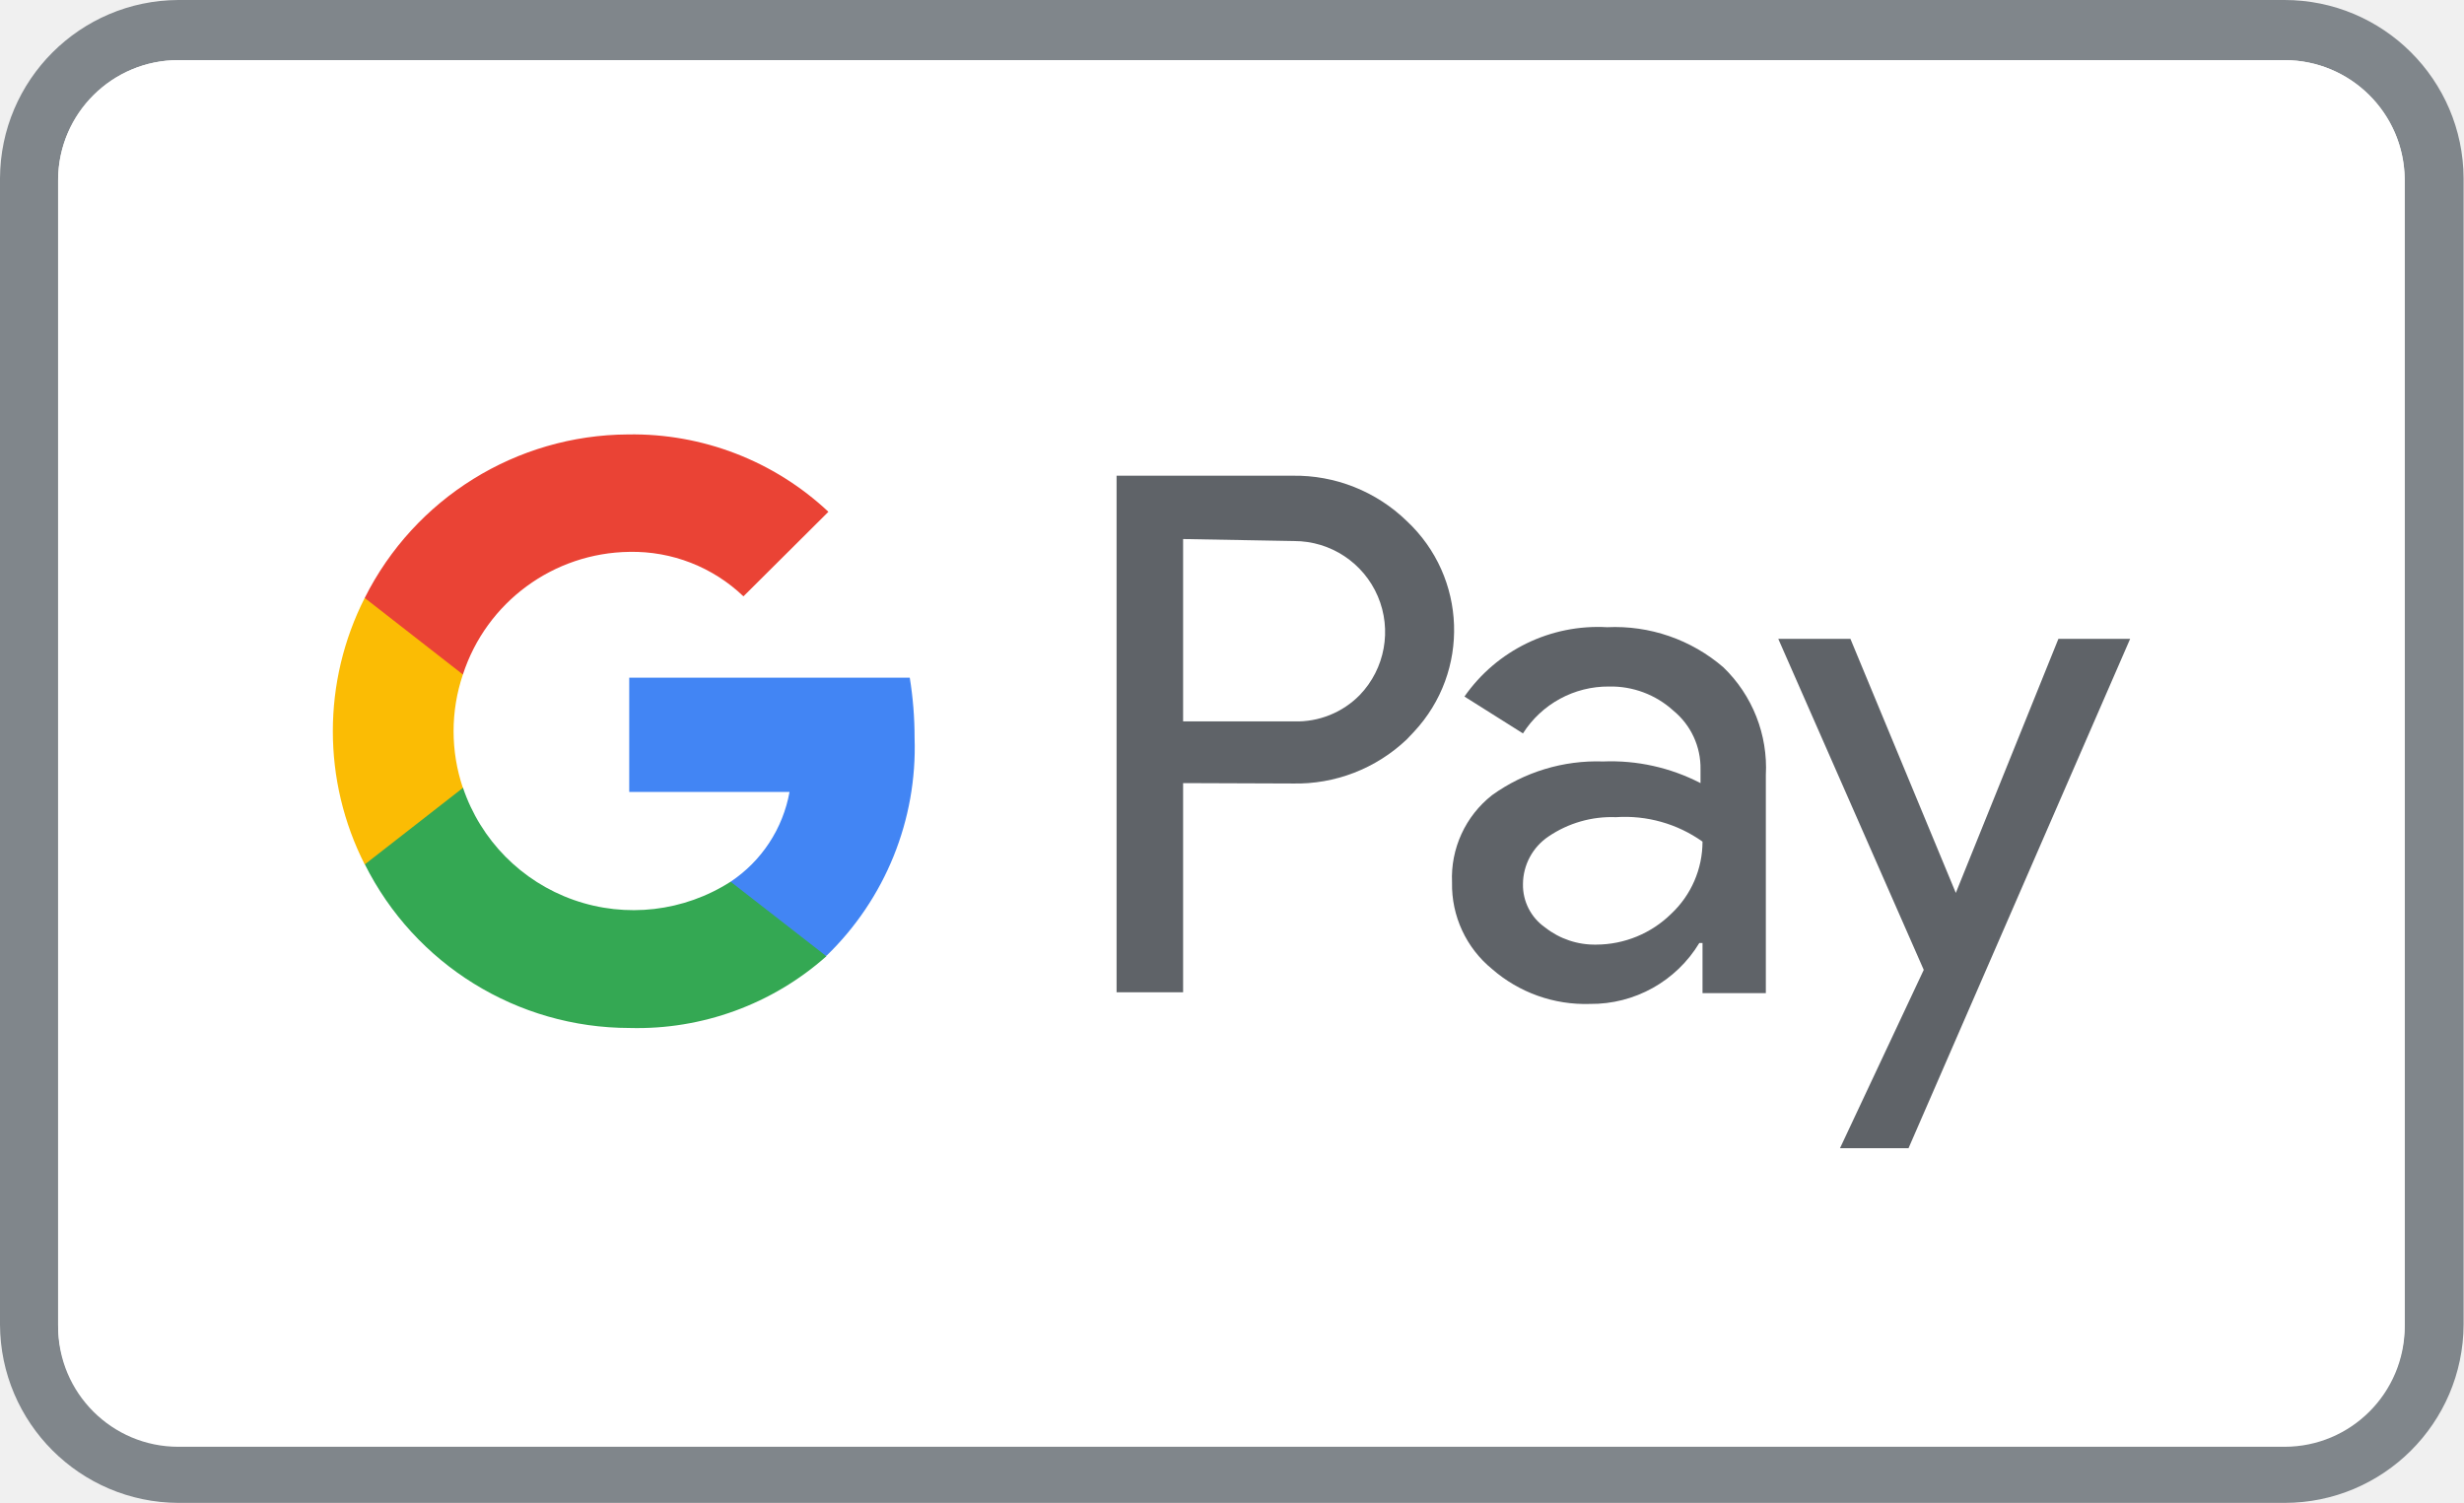
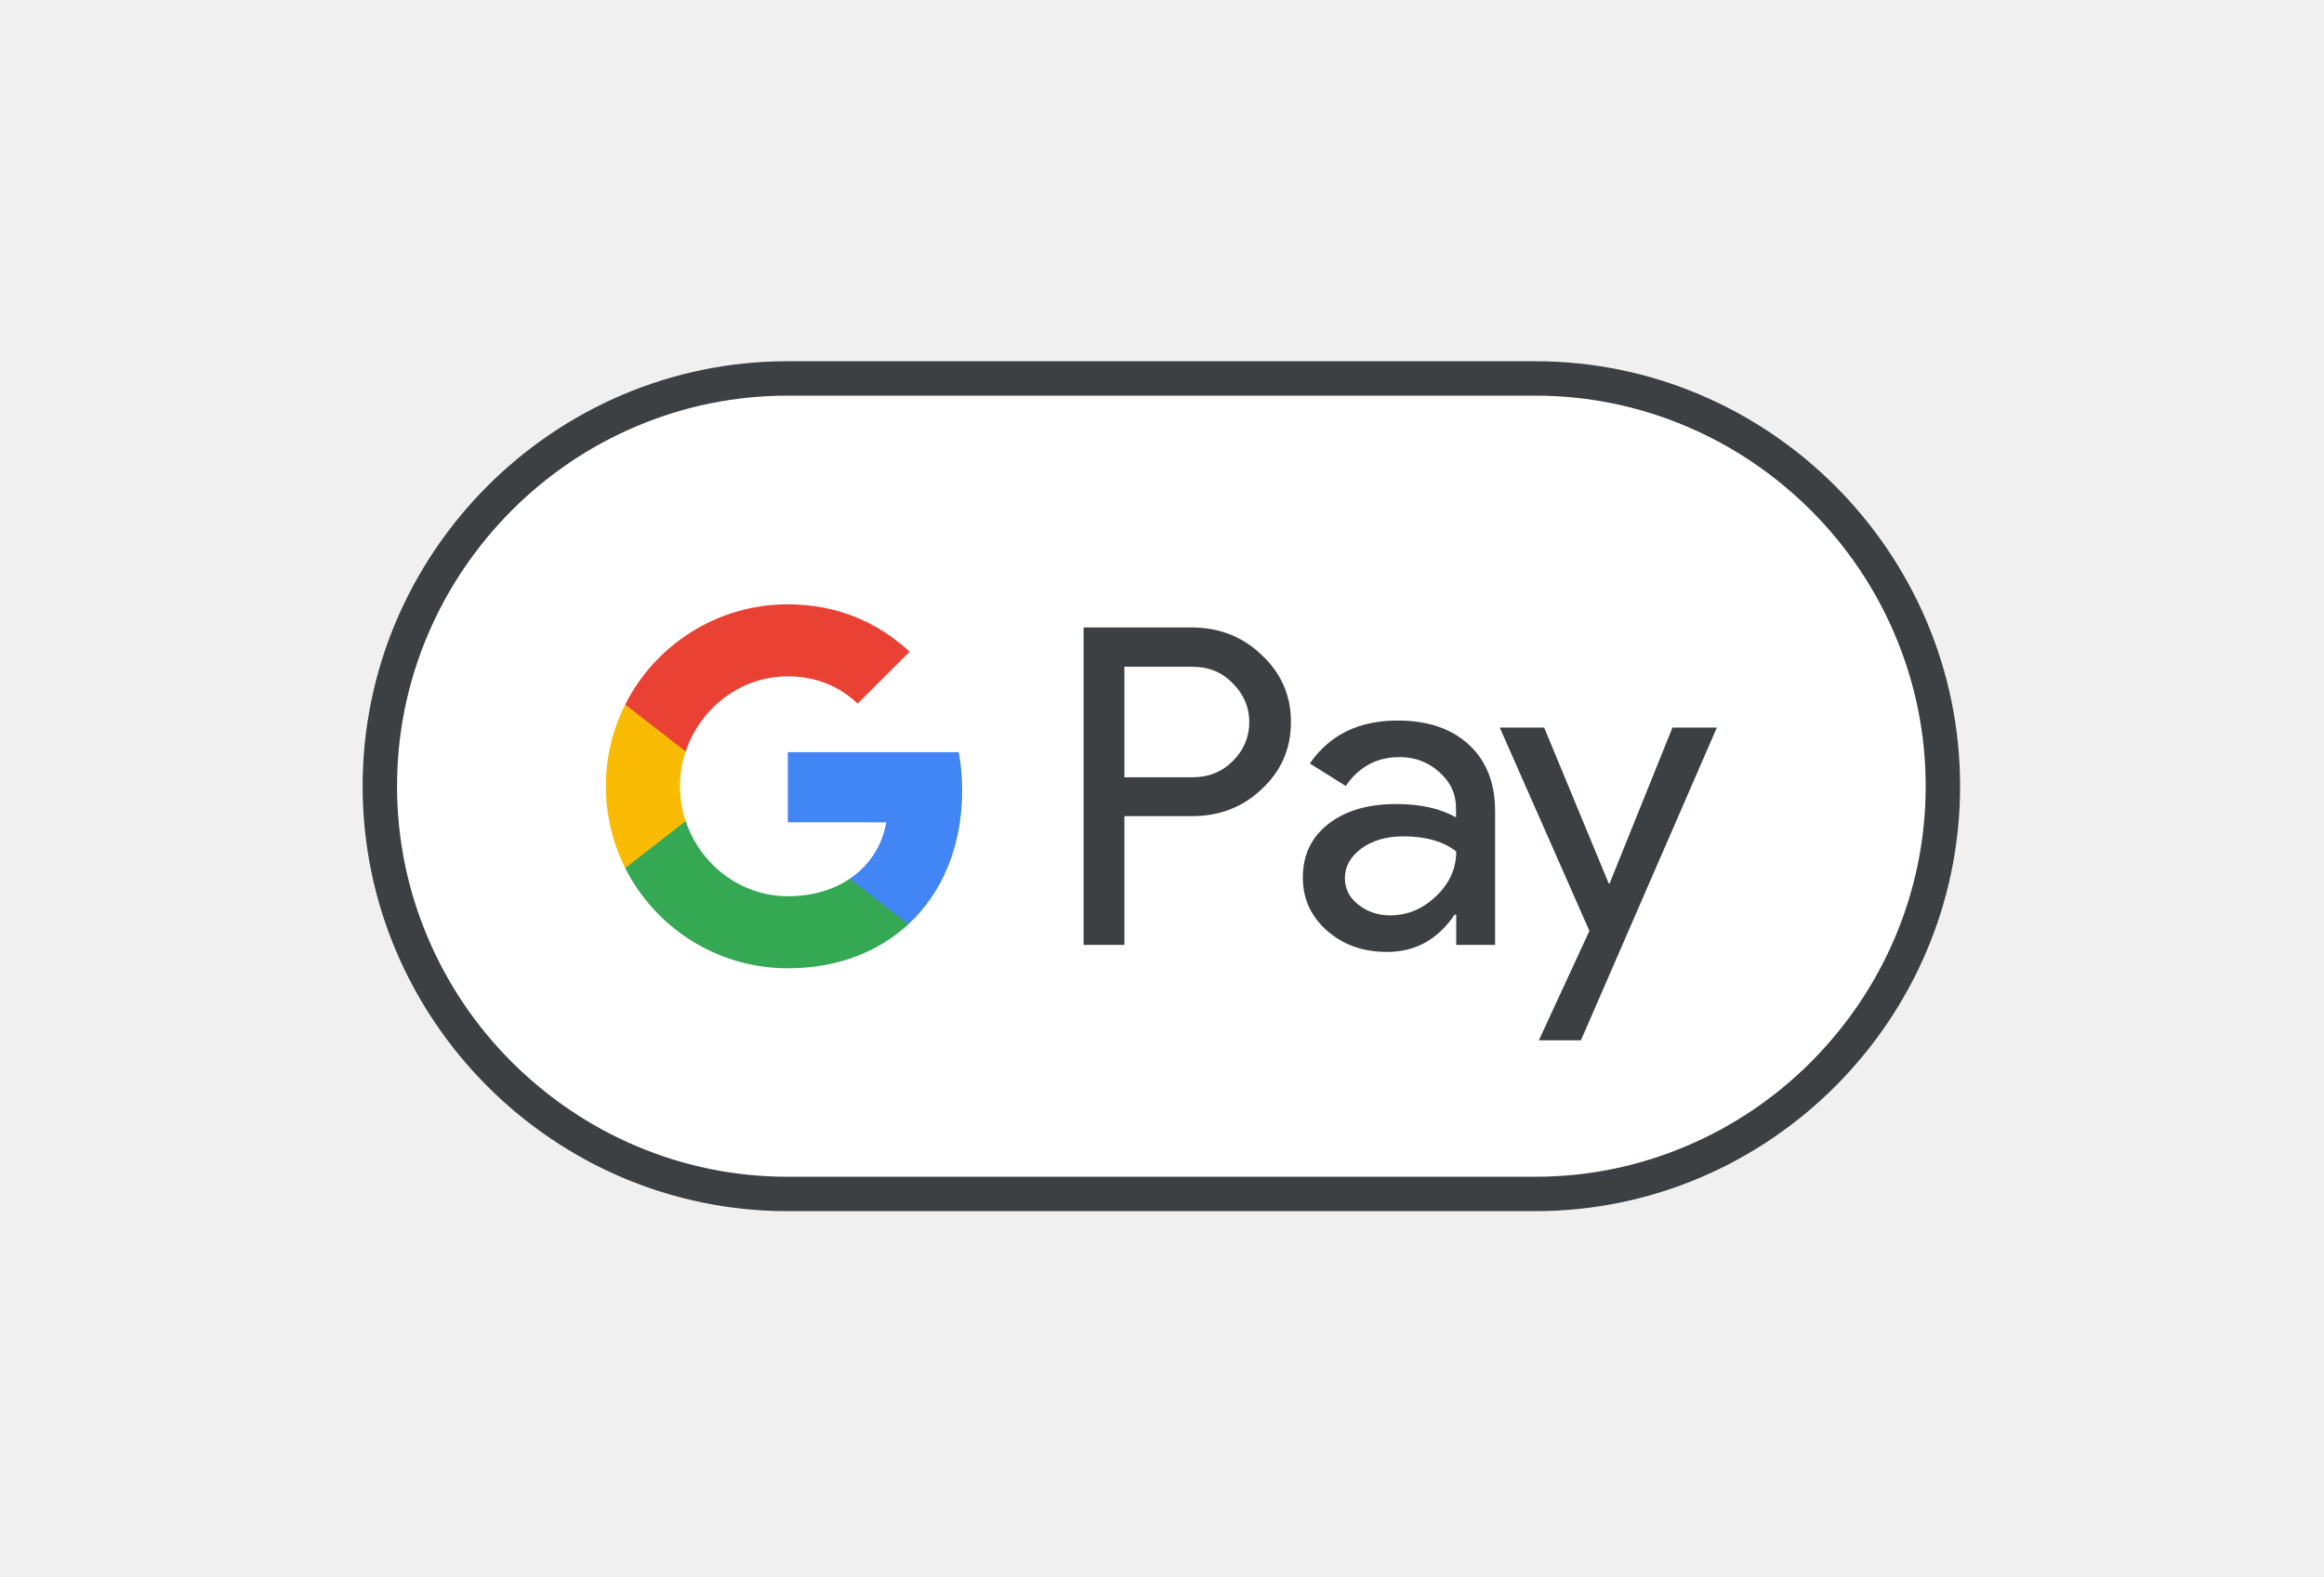
- <svg xmlns="http://www.w3.org/2000/svg" id="GooglePay_AcceptanceMarkWithStroke_RGB_62x38pt" viewBox="0 0 61.48 37.5">
-   <path d="M57,0H4.45A4.47,4.47,0,0,0,0,4.45v28.6A4.47,4.47,0,0,0,4.45,37.5H57a4.47,4.47,0,0,0,4.47-4.45V4.45A4.47,4.47,0,0,0,57,0Zm3,33.05a3,3,0,0,1-3,3H4.45a3,3,0,0,1-3-3V4.45a3,3,0,0,1,3-2.95H57a3,3,0,0,1,3,3Z" fill="#80868b" />
-   <path d="M57,1.5H4.45a3,3,0,0,0-3,3v28.6a3,3,0,0,0,3,3H57a3,3,0,0,0,3-3V4.45A3,3,0,0,0,57,1.5Z" fill="#fff" />
-   <path d="M29.52,19.54v5.22H27.86V11.87h4.39A4,4,0,0,1,35.1,13a3.72,3.72,0,0,1,.18,5.26l-.18.19a4,4,0,0,1-2.85,1.1Zm0-6.09V18h2.77a2.2,2.2,0,0,0,1.64-.66,2.27,2.27,0,0,0-1.64-3.84Z" fill="#5f6368" />
-   <path d="M40.1,15.65a4.14,4.14,0,0,1,2.9,1,3.48,3.48,0,0,1,1.06,2.69v5.44H42.48V23.53H42.4a3.15,3.15,0,0,1-2.73,1.52,3.54,3.54,0,0,1-2.44-.87,2.72,2.72,0,0,1-1-2.16,2.62,2.62,0,0,1,1-2.18A4.48,4.48,0,0,1,40,19a4.86,4.86,0,0,1,2.43.54V19.2a1.85,1.85,0,0,0-.68-1.47,2.31,2.31,0,0,0-1.6-.6A2.52,2.52,0,0,0,38,18.3l-1.46-.92A4.06,4.06,0,0,1,40.1,15.65ZM38,22.06a1.29,1.29,0,0,0,.55,1.08,2,2,0,0,0,1.28.43,2.68,2.68,0,0,0,1.87-.77A2.47,2.47,0,0,0,42.48,21a3.34,3.34,0,0,0-2.16-.61,2.8,2.8,0,0,0-1.68.48A1.44,1.44,0,0,0,38,22.06Z" fill="#5f6368" />
-   <path d="M53.15,15.94,47.62,28.65H45.91L48,24.2l-3.63-8.26h1.8l2.63,6.34h0l2.56-6.34Z" fill="#5f6368" />
-   <path d="M22.82,18.41a9.39,9.39,0,0,0-.12-1.5h-7v2.85h4A3.42,3.42,0,0,1,18.23,22v1.85h2.39A7.23,7.23,0,0,0,22.82,18.41Z" fill="#4285f4" />
-   <path d="M15.71,25.65a7.1,7.1,0,0,0,4.91-1.79L18.23,22a4.49,4.49,0,0,1-6.68-2.35H9.1v1.91A7.39,7.39,0,0,0,15.71,25.65Z" fill="#34a853" />
-   <path d="M11.55,19.66a4.42,4.42,0,0,1,0-2.83V14.92H9.1a7.35,7.35,0,0,0,0,6.65Z" fill="#fbbc04" />
-   <path d="M15.71,13.77a4,4,0,0,1,2.84,1.11h0l2.12-2.11a7.13,7.13,0,0,0-5-1.93A7.39,7.39,0,0,0,9.1,14.92l2.45,1.91A4.43,4.43,0,0,1,15.71,13.77Z" fill="#ea4335" />
+ <svg xmlns="http://www.w3.org/2000/svg" version="1.1" id="G_Pay_Acceptance_Mark" x="0px" y="0px" viewBox="0 0 1094 742" enable-background="new 0 0 1094 742" xml:space="preserve">
+   <path id="Base_1_" fill="#FFFFFF" d="M722.7,170h-352c-110,0-200,90-200,200l0,0c0,110,90,200,200,200h352c110,0,200-90,200-200l0,0  C922.7,260,832.7,170,722.7,170z" />
+   <path id="Outline" fill="#3C4043" d="M722.7,186.2c24.7,0,48.7,4.9,71.3,14.5c21.9,9.3,41.5,22.6,58.5,39.5  c16.9,16.9,30.2,36.6,39.5,58.5c9.6,22.6,14.5,46.6,14.5,71.3s-4.9,48.7-14.5,71.3c-9.3,21.9-22.6,41.5-39.5,58.5  c-16.9,16.9-36.6,30.2-58.5,39.5c-22.6,9.6-46.6,14.5-71.3,14.5h-352c-24.7,0-48.7-4.9-71.3-14.5c-21.9-9.3-41.5-22.6-58.5-39.5  c-16.9-16.9-30.2-36.6-39.5-58.5c-9.6-22.6-14.5-46.6-14.5-71.3s4.9-48.7,14.5-71.3c9.3-21.9,22.6-41.5,39.5-58.5  c16.9-16.9,36.6-30.2,58.5-39.5c22.6-9.6,46.6-14.5,71.3-14.5L722.7,186.2 M722.7,170h-352c-110,0-200,90-200,200l0,0  c0,110,90,200,200,200h352c110,0,200-90,200-200l0,0C922.7,260,832.7,170,722.7,170L722.7,170z" />
+   <g id="G_Pay_Lockup_1_">
+     <g id="Pay_Typeface_3_">
+       <path id="Letter_p_3_" fill="#3C4043" d="M529.3,384.2v60.5h-19.2V295.3H561c12.9,0,23.9,4.3,32.9,12.9    c9.2,8.6,13.8,19.1,13.8,31.5c0,12.7-4.6,23.2-13.8,31.7c-8.9,8.5-19.9,12.7-32.9,12.7h-31.7V384.2z M529.3,313.7v52.1h32.1    c7.6,0,14-2.6,19-7.7c5.1-5.1,7.7-11.3,7.7-18.3c0-6.9-2.6-13-7.7-18.1c-5-5.3-11.3-7.9-19-7.9h-32.1V313.7z" />
+       <path id="Letter_a_3_" fill="#3C4043" d="M657.9,339.1c14.2,0,25.4,3.8,33.6,11.4c8.2,7.6,12.3,18,12.3,31.2v63h-18.3v-14.2h-0.8    c-7.9,11.7-18.5,17.5-31.7,17.5c-11.3,0-20.7-3.3-28.3-10s-11.4-15-11.4-25c0-10.6,4-19,12-25.2c8-6.3,18.7-9.4,32-9.4    c11.4,0,20.8,2.1,28.1,6.3v-4.4c0-6.7-2.6-12.3-7.9-17c-5.3-4.7-11.5-7-18.6-7c-10.7,0-19.2,4.5-25.4,13.6l-16.9-10.6    C625.9,345.8,639.7,339.1,657.9,339.1z M633.1,413.3c0,5,2.1,9.2,6.4,12.5c4.2,3.3,9.2,5,14.9,5c8.1,0,15.3-3,21.6-9    s9.5-13,9.5-21.1c-6-4.7-14.3-7.1-25-7.1c-7.8,0-14.3,1.9-19.5,5.6C635.7,403.1,633.1,407.8,633.1,413.3z" />
+       <path id="Letter_y_3_" fill="#3C4043" d="M808.2,342.4l-64,147.2h-19.8l23.8-51.5L706,342.4h20.9l30.4,73.4h0.4l29.6-73.4H808.2z" />
+     </g>
+     <g id="G_Mark_1_">
+       <path id="Blue_500" fill="#4285F4" d="M452.93,372c0-6.26-0.56-12.25-1.6-18.01h-80.48v33L417.2,387    c-1.88,10.98-7.93,20.34-17.2,26.58v21.41h27.59C443.7,420.08,452.93,398.04,452.93,372z" />
+       <path id="Green_500_1_" fill="#34A853" d="M400.01,413.58c-7.68,5.18-17.57,8.21-29.14,8.21c-22.35,0-41.31-15.06-48.1-35.36    h-28.46v22.08c14.1,27.98,43.08,47.18,76.56,47.18c23.14,0,42.58-7.61,56.73-20.71L400.01,413.58z" />
+       <path id="Yellow_500_1_" fill="#FABB05" d="M320.09,370.05c0-5.7,0.95-11.21,2.68-16.39v-22.08h-28.46    c-5.83,11.57-9.11,24.63-9.11,38.47s3.29,26.9,9.11,38.47l28.46-22.08C321.04,381.26,320.09,375.75,320.09,370.05z" />
+       <path id="Red_500" fill="#E94235" d="M370.87,318.3c12.63,0,23.94,4.35,32.87,12.85l24.45-24.43    c-14.85-13.83-34.21-22.32-57.32-22.32c-33.47,0-62.46,19.2-76.56,47.18l28.46,22.08C329.56,333.36,348.52,318.3,370.87,318.3z" />
+     </g>
+   </g>
</svg>
